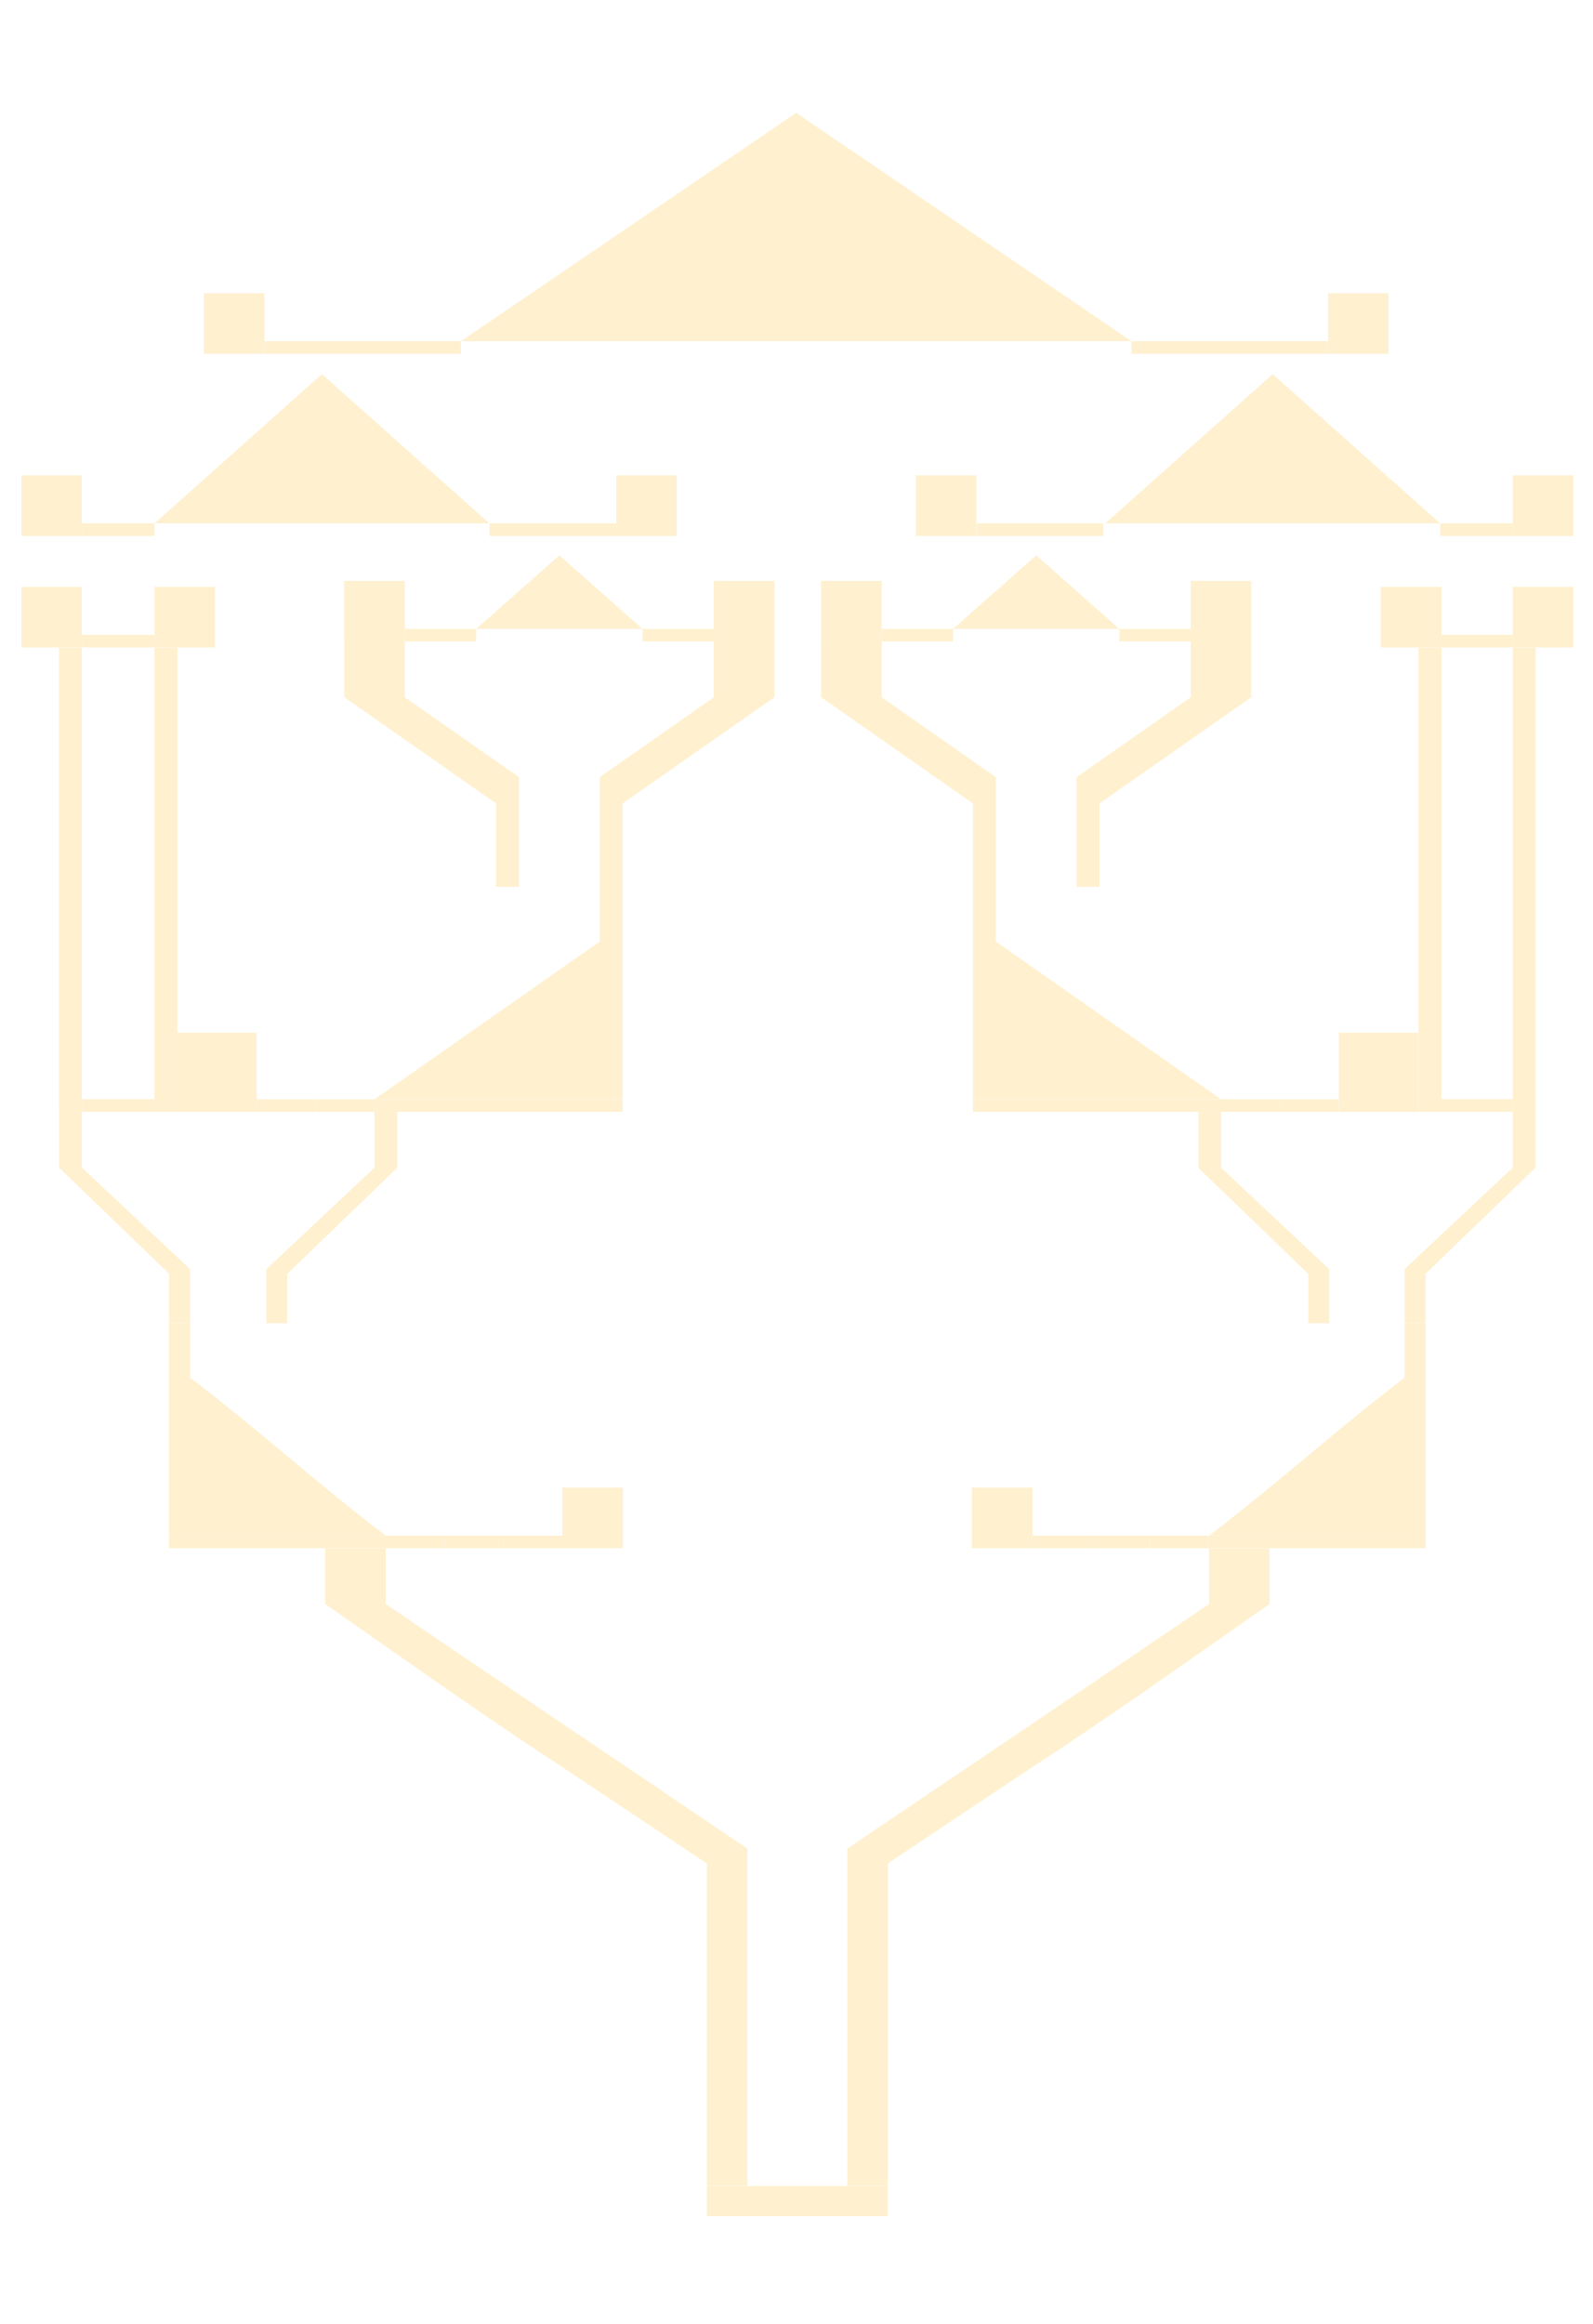
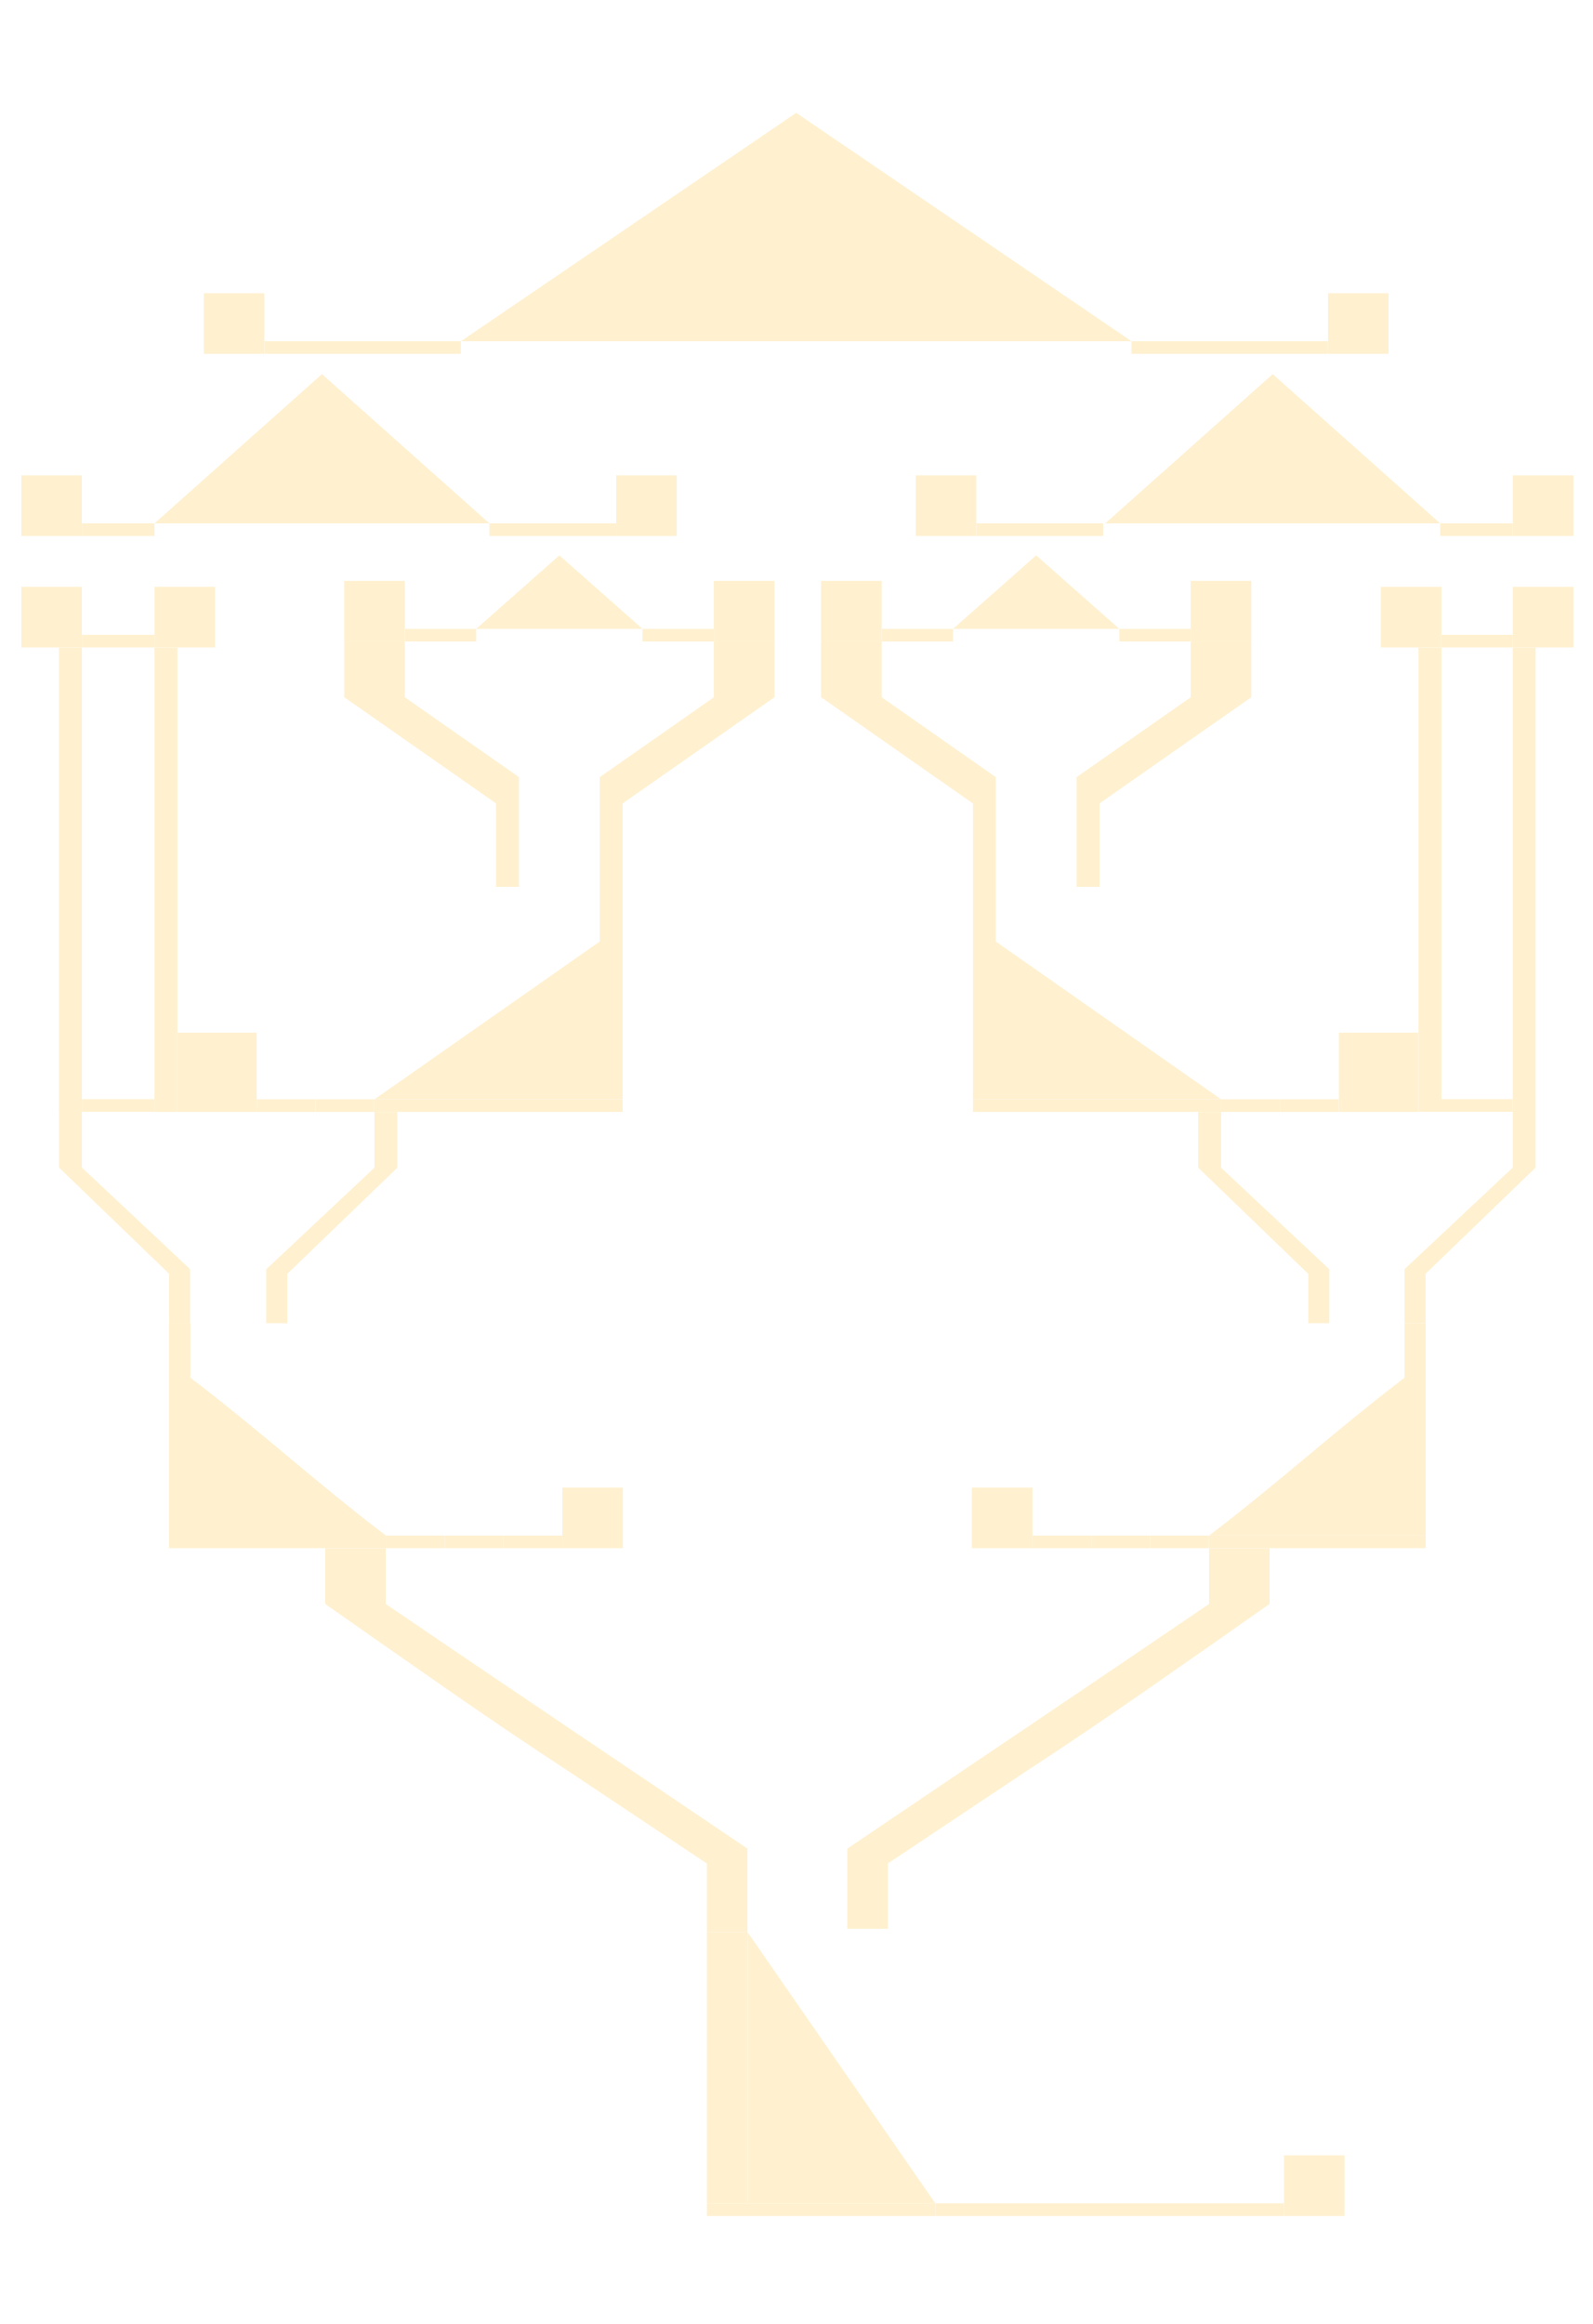
- <svg xmlns="http://www.w3.org/2000/svg" id="svg8" version="1.1" viewBox="0 0 271.992 396.875" height="1500" width="1028">
+ <svg xmlns="http://www.w3.org/2000/svg" width="1028" height="1500" viewBox="0 0 271.992 396.875" version="1.1" id="svg8">
  <defs id="defs2" />
-   <path id="l0Splitter_297.535_72.828" style="fill:#fff1d0;fill-opacity:1;stroke-width:0.16" d="m 193.269,58.272 c -38.182,0 -76.364,0 -114.546,0 19.091,-13.001 38.182,-26.002 57.273,-39.003 19.091,13.001 38.182,26.002 57.273,39.003 z" />
-   <rect style="fill:#fff1d0;fill-opacity:1;stroke-width:0.265" id="l0Platform1" width="33.559" height="2.152" x="45.164" y="58.272" />
-   <rect style="fill:#fff1d0;fill-opacity:1;stroke-width:0.265" id="l0Stopper1" width="10.348" height="10.348" x="34.815" y="50.075" />
-   <rect style="fill:#fff1d0;fill-opacity:1;stroke-width:0.188" id="l0Platform2" width="33.559" height="2.152" x="193.269" y="58.272" />
-   <rect style="fill:#fff1d0;fill-opacity:1;stroke-width:0.271" id="l0Stopper2" width="10.348" height="10.348" x="226.828" y="50.075" />
-   <path id="level1Splitter1_99.723_241.456" style="fill:#fff1d0;fill-opacity:1;stroke-width:0.168" d="m 83.595,89.378 -28.605,-2e-6 -28.605,2e-6 14.303,-12.746 14.303,-12.746 14.303,12.746 z" />
-   <path id="path987_713.514_241.456" style="fill:#fff1d0;fill-opacity:1;stroke-width:0.168" d="m 245.994,89.378 c -19.07,-2e-6 -38.14,-2e-6 -57.21,0 9.535,-8.498 19.07,-16.995 28.605,-25.493 9.535,8.498 19.07,16.995 28.605,25.493 z" />
-   <rect style="fill:#fff1d0;fill-opacity:1;stroke-width:0.272" id="level2_p1" width="12.397" height="2.152" x="13.988" y="89.378" />
-   <rect style="fill:#fff1d0;fill-opacity:1;stroke-width:0.264" id="level2_s1" width="10.348" height="10.348" x="3.639" y="81.181" />
-   <rect style="fill:#fff1d0;fill-opacity:1;stroke-width:0.29" id="level2_p2" width="21.658" height="2.152" x="83.595" y="89.378" />
-   <rect style="fill:#fff1d0;fill-opacity:1;stroke-width:0.264" id="level2_s2" width="10.348" height="10.348" x="105.254" y="81.181" />
-   <rect style="fill:#fff1d0;fill-opacity:1;stroke-width:0.259" id="level2_p3" width="21.658" height="2.152" x="166.763" y="89.378" />
-   <rect style="fill:#fff1d0;fill-opacity:1;stroke-width:0.263" id="level2_s3" width="10.348" height="10.348" x="156.415" y="81.181" />
-   <rect style="fill:#fff1d0;fill-opacity:1;stroke-width:0.287" id="level2_p4" width="12.398" height="2.152" x="245.994" y="89.378" />
-   <rect style="fill:#fff1d0;fill-opacity:1;stroke-width:0.263" id="level2_s4" width="10.348" height="10.348" x="258.391" y="81.181" />
-   <path d="m 109.743,107.392 -14.201,-1e-5 -14.201,1e-5 7.1,-6.279 7.1,-6.279 7.1,6.279 z" style="fill:#fff1d0;fill-opacity:1;stroke-width:0.083" id="path1006_307.431_358.426" />
-   <rect style="fill:#fff1d0;fill-opacity:1;stroke-width:0.27" id="l2p2" width="12.192" height="2.152" x="69.149" y="107.392" />
-   <rect style="fill:#fff1d0;fill-opacity:1;stroke-width:0.262" id="l2p3" width="12.193" height="2.152" x="109.743" y="107.392" />
-   <rect style="fill:#fff1d0;fill-opacity:1;stroke-width:0.288" id="rect1013" width="10.348" height="10.348" x="121.935" y="99.195" />
-   <rect style="fill:#fff1d0;fill-opacity:1;stroke-width:0.286" id="rect1015" width="10.348" height="10.348" x="58.8" y="99.195" />
-   <path id="path1017_615.267_358.426" style="fill:#fff1d0;fill-opacity:1;stroke-width:0.083" d="m 191.191,107.392 -14.201,-1e-5 -14.201,1e-5 7.1,-6.279 7.1,-6.279 7.1,6.279 z" />
-   <rect style="fill:#fff1d0;fill-opacity:1;stroke-width:0.277" id="l2p4" width="12.193" height="2.152" x="150.597" y="107.392" />
-   <rect style="fill:#fff1d0;fill-opacity:1;stroke-width:0.255" id="rect1021" width="10.348" height="10.348" x="140.248" y="99.195" />
-   <rect style="fill:#fff1d0;fill-opacity:1;stroke-width:0.264" id="l2p5" width="12.193" height="2.152" x="191.191" y="107.392" />
-   <rect style="fill:#fff1d0;fill-opacity:1;stroke-width:0.258" id="rect1025" width="10.348" height="10.348" x="203.383" y="99.195" />
-   <rect style="fill:#fff1d0;fill-opacity:1;stroke-width:0.291" id="rect1027" width="12.398" height="2.152" x="13.988" y="108.413" />
-   <rect style="fill:#fff1d0;fill-opacity:1;stroke-width:0.262" id="rect1029" width="10.348" height="10.348" x="3.639" y="100.216" />
-   <rect style="fill:#fff1d0;fill-opacity:1;stroke-width:0.261" id="rect1031" width="10.348" height="10.348" x="26.385" y="100.216" />
-   <rect style="fill:#fff1d0;fill-opacity:1;stroke-width:0.251" id="rect1033" width="12.193" height="2.152" x="246.199" y="108.413" />
-   <rect style="fill:#fff1d0;fill-opacity:1;stroke-width:0.267" id="rect1035" width="10.348" height="10.348" x="258.391" y="100.216" />
-   <rect style="fill:#fff1d0;fill-opacity:1;stroke-width:0.239" id="rect1037" width="10.348" height="10.348" x="235.851" y="100.216" />
-   <path id="path45_222.236_414.023" style="fill:#fff1d0;stroke-width:0.259;fill-opacity:1" d="m 58.8,109.544 v 9.525 l 25.929,18.138 v 14.238 h 2.152 v -0.001 h 1.761 V 132.71 l -17.362,-12.147 0.002,-0.002 c -0.711,-0.497 -1.422,-0.995 -2.133,-1.492 v -9.525 z" />
-   <path d="m 132.283,109.544 v 9.525 l -25.929,18.138 v 14.238 h -2.152 v -0.001 h -1.761 V 132.71 l 17.362,-12.147 -10e-4,-0.002 c 0.711,-0.497 1.422,-0.995 2.133,-1.492 v -9.525 z" style="fill:#fff1d0;fill-opacity:1;stroke-width:0.259" id="path60_387.179_414.023" />
-   <path d="m 140.248,109.544 c 0,3.175 0,6.35 0,9.525 8.643,6.046 17.286,12.092 25.929,18.138 0,4.746 0,9.492 0,14.238 1.305,7.7e-4 2.608,-0.002 3.913,-0.001 0,-6.244 0,-12.489 0,-18.733 -6.498,-4.547 -13.001,-9.093 -19.494,-13.641 0,-3.175 0,-6.35 0,-9.525 -3.449,-3e-5 -6.899,-7e-5 -10.348,-1e-4 z" style="fill:#fff1d0;stroke-width:0.259;fill-opacity:1" id="path864_530.072_414.023" />
-   <path d="m 213.732,109.544 c 0,3.175 0,6.35 0,9.525 -8.643,6.046 -17.286,12.092 -25.929,18.138 0,4.746 0,9.492 0,14.238 -1.305,7.7e-4 -2.608,-0.002 -3.913,-0.001 0,-6.244 0,-12.489 0,-18.733 6.498,-4.547 13.001,-9.093 19.494,-13.641 0,-3.175 0,-6.35 0,-9.525 3.449,-3e-5 6.899,-7e-5 10.348,-1e-4 z" style="fill:#fff1d0;fill-opacity:1;stroke-width:0.259" id="path866_695.016_414.023" />
-   <path d="m 102.441,151.443 c 0,3.113 0,6.226 0,9.34 -12.829,8.985 -25.659,17.97 -38.489,26.955 14.134,0 28.268,0 42.402,0 0,-12.098 0,-24.197 0,-36.295 -1.304,0 -2.609,0 -3.913,0 z" style="fill:#fff1d0;stroke-width:0.402;fill-opacity:1" id="path42_241.710_572.384" />
-   <rect y="187.738" x="53.898" height="2.152" width="10.054" id="rect55" style="fill:#fff1d0;stroke-width:0.252;fill-opacity:1" />
-   <rect y="187.738" x="43.844" height="2.152" width="10.054" id="rect57" style="fill:#fff1d0;stroke-width:0.235;fill-opacity:1" />
-   <rect y="110.565" x="10.075" height="79.298" width="3.913" id="rect60" style="fill:#fff1d0;stroke-width:0.721;fill-opacity:1" />
-   <rect y="110.565" x="26.385" height="79.326" width="3.913" id="rect62" style="fill:#fff1d0;stroke-width:0.15;fill-opacity:1" />
-   <rect y="176.344" x="30.298" height="13.546" width="13.546" id="rect64" style="fill:#fff1d0;stroke-width:0.446;fill-opacity:1" />
-   <rect y="187.711" x="13.988" height="2.152" width="12.398" id="rect70" style="fill:#fff1d0;stroke-width:0.232;fill-opacity:1" />
-   <path d="m 10.075,189.863 v 9.525 l 18.8,18.138 v 8.417 h 0.814 v -0.001 h 2.783 v -9.208 L 13.988,199.388 v -9.525 z" style="fill:#fff1d0;stroke-width:0.159;fill-opacity:1" id="path72_38.078_717.591" />
-   <path id="path78_171.853_717.695" style="fill:#fff1d0;stroke-width:0.159;fill-opacity:1" d="m 67.865,189.89 v 9.525 l -18.8,18.138 v 8.417 h -0.814 v -10e-4 h -2.783 v -9.208 l 18.483,-17.346 v -9.525 z" />
-   <rect y="187.738" x="63.953" height="2.152" width="42.402" id="rect80" style="fill:#fff1d0;stroke-width:0.265;fill-opacity:1" />
-   <path id="path82_109.133_853.957" style="fill:#fff1d0;stroke-width:0.386;fill-opacity:1" d="m 32.485,225.943 v 9.34 c 11.839,8.985 21.561,17.97 33.4,26.955 H 28.875 v -36.295 z" />
-   <rect y="262.238" x="65.885" height="2.152" width="10.054" id="rect84" style="fill:#fff1d0;stroke-width:0.231;fill-opacity:1" />
-   <rect y="262.238" x="75.939" height="2.152" width="10.054" id="rect86" style="fill:#fff1d0;stroke-width:0.273;fill-opacity:1" />
-   <rect y="262.238" x="85.993" height="2.152" width="10.054" id="rect88" style="fill:#fff1d0;stroke-width:0.256;fill-opacity:1" />
-   <rect y="262.238" x="28.875" height="2.152" width="37.01" id="rect90" style="fill:#fff1d0;stroke-width:0.25;fill-opacity:1" />
-   <rect y="254.041" x="96.048" height="10.348" width="10.348" id="rect92" style="fill:#fff1d0;stroke-width:0.35;fill-opacity:1" />
-   <rect y="110.565" x="242.286" height="79.298" width="3.913" id="rect96" style="fill:#fff1d0;stroke-width:0.207;fill-opacity:1" />
-   <rect y="110.565" x="258.391" height="79.298" width="3.913" id="rect100" style="fill:#fff1d0;stroke-width:0.217;fill-opacity:1" />
-   <path id="path102_628.072_572.385" style="fill:#fff1d0;stroke-width:0.402;fill-opacity:1" d="m 170.09,151.443 c 0,3.113 0,6.226 0,9.34 12.829,8.985 25.659,17.97 38.489,26.955 -14.134,0 -28.268,0 -42.402,0 0,-12.098 0,-24.197 0,-36.295 1.304,0 2.609,0 3.913,0 z" />
-   <rect y="187.738" x="166.177" height="2.152" width="42.402" id="rect106" style="fill:#fff1d0;stroke-width:0.131;fill-opacity:1" />
-   <rect y="187.711" x="245.994" height="2.152" width="12.398" id="rect108" style="fill:#fff1d0;stroke-width:0.198;fill-opacity:1" />
-   <rect y="187.738" x="218.633" height="2.152" width="10.054" id="rect110" style="fill:#fff1d0;stroke-width:0.132;fill-opacity:1" />
-   <rect y="187.738" x="208.579" height="2.152" width="10.054" id="rect112" style="fill:#fff1d0;stroke-width:0.261;fill-opacity:1" />
-   <rect y="176.344" x="228.687" height="13.546" width="13.546" id="rect116" style="fill:#fff1d0;stroke-width:0.275;fill-opacity:1" />
-   <path id="path118_773.541_717.695" style="fill:#fff1d0;stroke-width:0.159;fill-opacity:1" d="m 204.666,189.89 v 9.525 l 18.8,18.138 v 8.417 h 0.814 v -0.001 h 2.783 v -9.208 l -18.483,-17.346 v -9.525 z" />
-   <path d="m 262.304,189.863 v 9.525 l -18.8,18.138 v 8.417 h -0.814 v -0.001 h -2.783 v -9.208 l 18.483,-17.346 v -9.525 z" style="fill:#fff1d0;stroke-width:0.159;fill-opacity:1" id="path120_906.740_717.591" />
-   <path d="m 239.908,225.942 v 9.34 c -11.839,8.985 -21.561,17.97 -33.4,26.955 h 37.01 v -36.295 z" style="fill:#fff1d0;stroke-width:0.386;fill-opacity:1" id="path122_780.505_853.953" />
-   <rect y="262.237" x="206.509" height="2.152" width="37.01" id="rect126" style="fill:#fff1d0;stroke-width:0.141;fill-opacity:1" />
-   <rect y="262.237" x="196.454" height="2.152" width="10.054" id="rect128" style="fill:#fff1d0;stroke-width:0.101;fill-opacity:1" />
-   <rect y="262.237" x="186.4" height="2.152" width="10.054" id="rect130" style="fill:#fff1d0;stroke-width:0.14;fill-opacity:1" />
-   <rect y="262.237" x="176.346" height="2.152" width="10.054" id="rect132" style="fill:#fff1d0;stroke-width:0.127;fill-opacity:1" />
-   <rect y="254.04" x="165.998" height="10.348" width="10.348" id="rect134" style="fill:#fff1d0;stroke-width:0.222;fill-opacity:1" />
-   <path d="m 55.536,264.39 c 0,3.175 0,6.35 0,9.525 13.643,9.534 27.203,19.19 41.146,28.285 8.018,5.346 16.036,10.693 24.054,16.039 0,18.357 0,36.715 0,55.072 2.311,0 4.622,0 6.933,0 0,-19.205 0,-38.409 0,-57.614 -20.586,-13.939 -41.245,-27.783 -61.784,-41.782 0,-3.175 0,-6.35 0,-9.525 -3.45,0 -6.899,0 -10.349,0 z" style="fill:#fff1d0;stroke-width:0.259;fill-opacity:1" id="path136_209.900_999.268" />
-   <path id="path167_546.991_999.264" style="fill:#fff1d0;stroke-width:0.259;fill-opacity:1" d="m 216.857,264.389 c 0,3.175 0,6.35 0,9.525 -13.643,9.534 -27.203,19.19 -41.146,28.285 -8.018,5.346 -16.036,10.693 -24.054,16.039 0,18.357 0,36.715 0,55.072 -2.311,0 -4.622,0 -6.933,0 0,-19.205 0,-38.409 0,-57.614 20.586,-13.939 41.245,-27.783 61.784,-41.782 0,-3.175 0,-6.35 0,-9.525 3.45,0 6.899,0 10.349,0 z" />
-   <rect y="373.311" x="120.736" height="5.155" width="30.908" id="rect169" style="fill:#fff1d0;stroke-width:0.264;fill-opacity:1" />
+   <path d="m 193.269,58.272 c -38.182,0 -76.364,0 -114.546,0 19.091,-13.001 38.182,-26.002 57.273,-39.003 19.091,13.001 38.182,26.002 57.273,39.003 z" style="fill:#fff1d0;fill-opacity:1;stroke-width:0.16" id="l0Splitter_297.535_72.828" />
+   <rect y="58.272" x="45.164" height="2.152" width="33.559" id="l0Platform1" style="fill:#fff1d0;fill-opacity:1;stroke-width:0.265" />
+   <rect y="50.075" x="34.815" height="10.348" width="10.348" id="l0Stopper1" style="fill:#fff1d0;fill-opacity:1;stroke-width:0.265" />
+   <rect y="58.272" x="193.269" height="2.152" width="33.559" id="l0Platform2" style="fill:#fff1d0;fill-opacity:1;stroke-width:0.188" />
+   <rect y="50.075" x="226.828" height="10.348" width="10.348" id="l0Stopper2" style="fill:#fff1d0;fill-opacity:1;stroke-width:0.271" />
+   <path d="m 83.595,89.378 -28.605,-2e-6 -28.605,2e-6 14.303,-12.746 14.303,-12.746 14.303,12.746 z" style="fill:#fff1d0;fill-opacity:1;stroke-width:0.168" id="level1Splitter1_99.723_241.456" />
+   <path d="m 245.994,89.378 c -19.07,-2e-6 -38.14,-2e-6 -57.21,0 9.535,-8.498 19.07,-16.995 28.605,-25.493 9.535,8.498 19.07,16.995 28.605,25.493 z" style="fill:#fff1d0;fill-opacity:1;stroke-width:0.168" id="path987_713.514_241.456" />
+   <rect y="89.378" x="13.988" height="2.152" width="12.397" id="level2_p1" style="fill:#fff1d0;fill-opacity:1;stroke-width:0.272" />
+   <rect y="81.181" x="3.639" height="10.348" width="10.348" id="level2_s1" style="fill:#fff1d0;fill-opacity:1;stroke-width:0.264" />
+   <rect y="89.378" x="83.595" height="2.152" width="21.658" id="level2_p2" style="fill:#fff1d0;fill-opacity:1;stroke-width:0.29" />
+   <rect y="81.181" x="105.254" height="10.348" width="10.348" id="level2_s2" style="fill:#fff1d0;fill-opacity:1;stroke-width:0.264" />
+   <rect y="89.378" x="166.763" height="2.152" width="21.658" id="level2_p3" style="fill:#fff1d0;fill-opacity:1;stroke-width:0.259" />
+   <rect y="81.181" x="156.415" height="10.348" width="10.348" id="level2_s3" style="fill:#fff1d0;fill-opacity:1;stroke-width:0.263" />
+   <rect y="89.378" x="245.994" height="2.152" width="12.398" id="level2_p4" style="fill:#fff1d0;fill-opacity:1;stroke-width:0.287" />
+   <rect y="81.181" x="258.391" height="10.348" width="10.348" id="level2_s4" style="fill:#fff1d0;fill-opacity:1;stroke-width:0.263" />
+   <path id="path1006_307.431_358.426" style="fill:#fff1d0;fill-opacity:1;stroke-width:0.083" d="m 109.743,107.392 -14.201,-1e-5 -14.201,1e-5 7.1,-6.279 7.1,-6.279 7.1,6.279 z" />
+   <rect y="107.392" x="69.149" height="2.152" width="12.192" id="l2p2" style="fill:#fff1d0;fill-opacity:1;stroke-width:0.27" />
+   <rect y="107.392" x="109.743" height="2.152" width="12.193" id="l2p3" style="fill:#fff1d0;fill-opacity:1;stroke-width:0.262" />
+   <rect y="99.195" x="121.935" height="10.348" width="10.348" id="rect1013" style="fill:#fff1d0;fill-opacity:1;stroke-width:0.288" />
+   <rect y="99.195" x="58.8" height="10.348" width="10.348" id="rect1015" style="fill:#fff1d0;fill-opacity:1;stroke-width:0.286" />
+   <path d="m 191.191,107.392 -14.201,-1e-5 -14.201,1e-5 7.1,-6.279 7.1,-6.279 7.1,6.279 z" style="fill:#fff1d0;fill-opacity:1;stroke-width:0.083" id="path1017_615.267_358.426" />
+   <rect y="107.392" x="150.597" height="2.152" width="12.193" id="l2p4" style="fill:#fff1d0;fill-opacity:1;stroke-width:0.277" />
+   <rect y="99.195" x="140.248" height="10.348" width="10.348" id="rect1021" style="fill:#fff1d0;fill-opacity:1;stroke-width:0.255" />
+   <rect y="107.392" x="191.191" height="2.152" width="12.193" id="l2p5" style="fill:#fff1d0;fill-opacity:1;stroke-width:0.264" />
+   <rect y="99.195" x="203.383" height="10.348" width="10.348" id="rect1025" style="fill:#fff1d0;fill-opacity:1;stroke-width:0.258" />
+   <rect y="108.413" x="13.988" height="2.152" width="12.398" id="rect1027" style="fill:#fff1d0;fill-opacity:1;stroke-width:0.291" />
+   <rect y="100.216" x="3.639" height="10.348" width="10.348" id="rect1029" style="fill:#fff1d0;fill-opacity:1;stroke-width:0.262" />
+   <rect y="100.216" x="26.385" height="10.348" width="10.348" id="rect1031" style="fill:#fff1d0;fill-opacity:1;stroke-width:0.261" />
+   <rect y="108.413" x="246.199" height="2.152" width="12.193" id="rect1033" style="fill:#fff1d0;fill-opacity:1;stroke-width:0.251" />
+   <rect y="100.216" x="258.391" height="10.348" width="10.348" id="rect1035" style="fill:#fff1d0;fill-opacity:1;stroke-width:0.267" />
+   <rect y="100.216" x="235.851" height="10.348" width="10.348" id="rect1037" style="fill:#fff1d0;fill-opacity:1;stroke-width:0.239" />
+   <path d="m 58.8,109.544 v 9.525 l 25.929,18.138 v 14.238 h 2.152 v -0.001 h 1.761 V 132.71 l -17.362,-12.147 0.002,-0.002 c -0.711,-0.497 -1.422,-0.995 -2.133,-1.492 v -9.525 z" style="fill:#fff1d0;stroke-width:0.259;fill-opacity:1" id="path45_222.236_414.023" />
+   <path id="path60_387.179_414.023" style="fill:#fff1d0;fill-opacity:1;stroke-width:0.259" d="m 132.283,109.544 v 9.525 l -25.929,18.138 v 14.238 h -2.152 v -0.001 h -1.761 V 132.71 l 17.362,-12.147 -10e-4,-0.002 c 0.711,-0.497 1.422,-0.995 2.133,-1.492 v -9.525 z" />
+   <path id="path864_530.072_414.023" style="fill:#fff1d0;stroke-width:0.259;fill-opacity:1" d="m 140.248,109.544 c 0,3.175 0,6.35 0,9.525 8.643,6.046 17.286,12.092 25.929,18.138 0,4.746 0,9.492 0,14.238 1.305,7.7e-4 2.608,-0.002 3.913,-0.001 0,-6.244 0,-12.489 0,-18.733 -6.498,-4.547 -13.001,-9.093 -19.494,-13.641 0,-3.175 0,-6.35 0,-9.525 -3.449,-3e-5 -6.899,-7e-5 -10.348,-1e-4 z" />
+   <path id="path866_695.016_414.023" style="fill:#fff1d0;fill-opacity:1;stroke-width:0.259" d="m 213.732,109.544 c 0,3.175 0,6.35 0,9.525 -8.643,6.046 -17.286,12.092 -25.929,18.138 0,4.746 0,9.492 0,14.238 -1.305,7.7e-4 -2.608,-0.002 -3.913,-0.001 0,-6.244 0,-12.489 0,-18.733 6.498,-4.547 13.001,-9.093 19.494,-13.641 0,-3.175 0,-6.35 0,-9.525 3.449,-3e-5 6.899,-7e-5 10.348,-1e-4 z" />
+   <path id="path42_241.710_572.384" style="fill:#fff1d0;stroke-width:0.402;fill-opacity:1" d="m 102.441,151.443 c 0,3.113 0,6.226 0,9.34 -12.829,8.985 -25.659,17.97 -38.489,26.955 14.134,0 28.268,0 42.402,0 0,-12.098 0,-24.197 0,-36.295 -1.304,0 -2.609,0 -3.913,0 z" />
+   <rect style="fill:#fff1d0;stroke-width:0.252;fill-opacity:1" id="rect55" width="10.054" height="2.152" x="53.898" y="187.738" />
+   <rect style="fill:#fff1d0;stroke-width:0.235;fill-opacity:1" id="rect57" width="10.054" height="2.152" x="43.844" y="187.738" />
+   <rect style="fill:#fff1d0;stroke-width:0.721;fill-opacity:1" id="rect60" width="3.913" height="79.298" x="10.075" y="110.565" />
+   <rect style="fill:#fff1d0;stroke-width:0.15;fill-opacity:1" id="rect62" width="3.913" height="79.326" x="26.385" y="110.565" />
+   <rect style="fill:#fff1d0;stroke-width:0.446;fill-opacity:1" id="rect64" width="13.546" height="13.546" x="30.298" y="176.344" />
+   <rect style="fill:#fff1d0;stroke-width:0.232;fill-opacity:1" id="rect70" width="12.398" height="2.152" x="13.988" y="187.711" />
+   <path id="path72_38.078_717.591" style="fill:#fff1d0;stroke-width:0.159;fill-opacity:1" d="m 10.075,189.863 v 9.525 l 18.8,18.138 v 8.417 h 0.814 v -0.001 h 2.783 v -9.208 L 13.988,199.388 v -9.525 z" />
+   <path d="m 67.865,189.89 v 9.525 l -18.8,18.138 v 8.417 h -0.814 v -10e-4 h -2.783 v -9.208 l 18.483,-17.346 v -9.525 z" style="fill:#fff1d0;stroke-width:0.159;fill-opacity:1" id="path78_171.853_717.695" />
+   <rect style="fill:#fff1d0;stroke-width:0.265;fill-opacity:1" id="rect80" width="42.402" height="2.152" x="63.953" y="187.738" />
+   <path d="m 32.485,225.943 v 9.34 c 11.839,8.985 21.561,17.97 33.4,26.955 H 28.875 v -36.295 z" style="fill:#fff1d0;stroke-width:0.386;fill-opacity:1" id="path82_109.133_853.957" />
+   <rect style="fill:#fff1d0;stroke-width:0.231;fill-opacity:1" id="rect84" width="10.054" height="2.152" x="65.885" y="262.238" />
+   <rect style="fill:#fff1d0;stroke-width:0.273;fill-opacity:1" id="rect86" width="10.054" height="2.152" x="75.939" y="262.238" />
+   <rect style="fill:#fff1d0;stroke-width:0.256;fill-opacity:1" id="rect88" width="10.054" height="2.152" x="85.993" y="262.238" />
+   <rect style="fill:#fff1d0;stroke-width:0.25;fill-opacity:1" id="rect90" width="37.01" height="2.152" x="28.875" y="262.238" />
+   <rect style="fill:#fff1d0;stroke-width:0.35;fill-opacity:1" id="rect92" width="10.348" height="10.348" x="96.048" y="254.041" />
+   <rect style="fill:#fff1d0;stroke-width:0.207;fill-opacity:1" id="rect96" width="3.913" height="79.298" x="242.286" y="110.565" />
+   <rect style="fill:#fff1d0;stroke-width:0.217;fill-opacity:1" id="rect100" width="3.913" height="79.298" x="258.391" y="110.565" />
+   <path d="m 170.09,151.443 c 0,3.113 0,6.226 0,9.34 12.829,8.985 25.659,17.97 38.489,26.955 -14.134,0 -28.268,0 -42.402,0 0,-12.098 0,-24.197 0,-36.295 1.304,0 2.609,0 3.913,0 z" style="fill:#fff1d0;stroke-width:0.402;fill-opacity:1" id="path102_628.072_572.385" />
+   <rect style="fill:#fff1d0;stroke-width:0.131;fill-opacity:1" id="rect106" width="42.402" height="2.152" x="166.177" y="187.738" />
+   <rect style="fill:#fff1d0;stroke-width:0.198;fill-opacity:1" id="rect108" width="12.398" height="2.152" x="245.994" y="187.711" />
+   <rect style="fill:#fff1d0;stroke-width:0.132;fill-opacity:1" id="rect110" width="10.054" height="2.152" x="218.633" y="187.738" />
+   <rect style="fill:#fff1d0;stroke-width:0.261;fill-opacity:1" id="rect112" width="10.054" height="2.152" x="208.579" y="187.738" />
+   <rect style="fill:#fff1d0;stroke-width:0.275;fill-opacity:1" id="rect116" width="13.546" height="13.546" x="228.687" y="176.344" />
+   <path d="m 204.666,189.89 v 9.525 l 18.8,18.138 v 8.417 h 0.814 v -0.001 h 2.783 v -9.208 l -18.483,-17.346 v -9.525 z" style="fill:#fff1d0;stroke-width:0.159;fill-opacity:1" id="path118_773.541_717.695" />
+   <path id="path120_906.740_717.591" style="fill:#fff1d0;stroke-width:0.159;fill-opacity:1" d="m 262.304,189.863 v 9.525 l -18.8,18.138 v 8.417 h -0.814 v -0.001 h -2.783 v -9.208 l 18.483,-17.346 v -9.525 z" />
+   <path id="path122_780.505_853.953" style="fill:#fff1d0;stroke-width:0.386;fill-opacity:1" d="m 239.908,225.942 v 9.34 c -11.839,8.985 -21.561,17.97 -33.4,26.955 h 37.01 v -36.295 z" />
+   <rect style="fill:#fff1d0;stroke-width:0.141;fill-opacity:1" id="rect126" width="37.01" height="2.152" x="206.509" y="262.237" />
+   <rect style="fill:#fff1d0;stroke-width:0.101;fill-opacity:1" id="rect128" width="10.054" height="2.152" x="196.454" y="262.237" />
+   <rect style="fill:#fff1d0;stroke-width:0.14;fill-opacity:1" id="rect130" width="10.054" height="2.152" x="186.4" y="262.237" />
+   <rect style="fill:#fff1d0;stroke-width:0.127;fill-opacity:1" id="rect132" width="10.054" height="2.152" x="176.346" y="262.237" />
+   <rect style="fill:#fff1d0;stroke-width:0.222;fill-opacity:1" id="rect134" width="10.348" height="10.348" x="165.998" y="254.04" />
+   <path id="path136_209.900_999.268" style="fill:#fff1d0;fill-opacity:1;stroke-width:0.259" d="m 55.536,264.39 v 9.525 c 13.643,9.534 27.203,19.19 41.146,28.285 8.018,5.346 16.036,10.693 24.054,16.039 v 11.68 h 6.933 V 315.696 C 107.083,301.758 86.424,287.914 65.885,273.915 v -9.525 z" />
+   <path id="path76" style="fill:#fff1d0;stroke-width:0.386;fill-opacity:1" d="m 32.485,225.943 v 9.34 c 11.839,8.985 21.561,17.97 33.4,26.955 H 28.875 v -36.295 z" />
+   <path d="m 216.857,264.389 v 9.525 c -13.643,9.534 -27.203,19.19 -41.146,28.285 -8.018,5.346 -16.036,10.693 -24.054,16.039 v 11.151 h -6.933 v -13.693 c 20.586,-13.939 41.245,-27.783 61.784,-41.782 v -9.525 z" style="fill:#fff1d0;fill-opacity:1;stroke-width:0.259" id="path926_546.991_999.264" />
+   <path d="m 127.669,329.919 c 0,15.451 0,30.903 0,46.354 10.698,0 21.396,0 32.095,0 -10.698,-15.451 -21.397,-30.903 -32.095,-46.354 z" style="fill:#fff1d0;fill-opacity:1;stroke-width:0.159" id="path934_482.527_1246.937" />
+   <rect y="329.919" x="120.736" height="46.354" width="6.933" id="rect941" style="fill:#fff1d0;fill-opacity:1;stroke-width:0.264" />
+   <rect y="376.273" x="159.763" height="2.152" width="59.547" id="rect944" style="fill:#fff1d0;fill-opacity:1;stroke-width:0.148" />
+   <rect style="fill:#fff1d0;fill-opacity:1;stroke-width:0.12" id="rect946" width="39.028" height="2.152" x="120.736" y="376.273" />
+   <rect y="368.077" x="219.31" height="10.348" width="10.348" id="rect948" style="fill:#fff1d0;fill-opacity:1;stroke-width:0.269" />
</svg>
